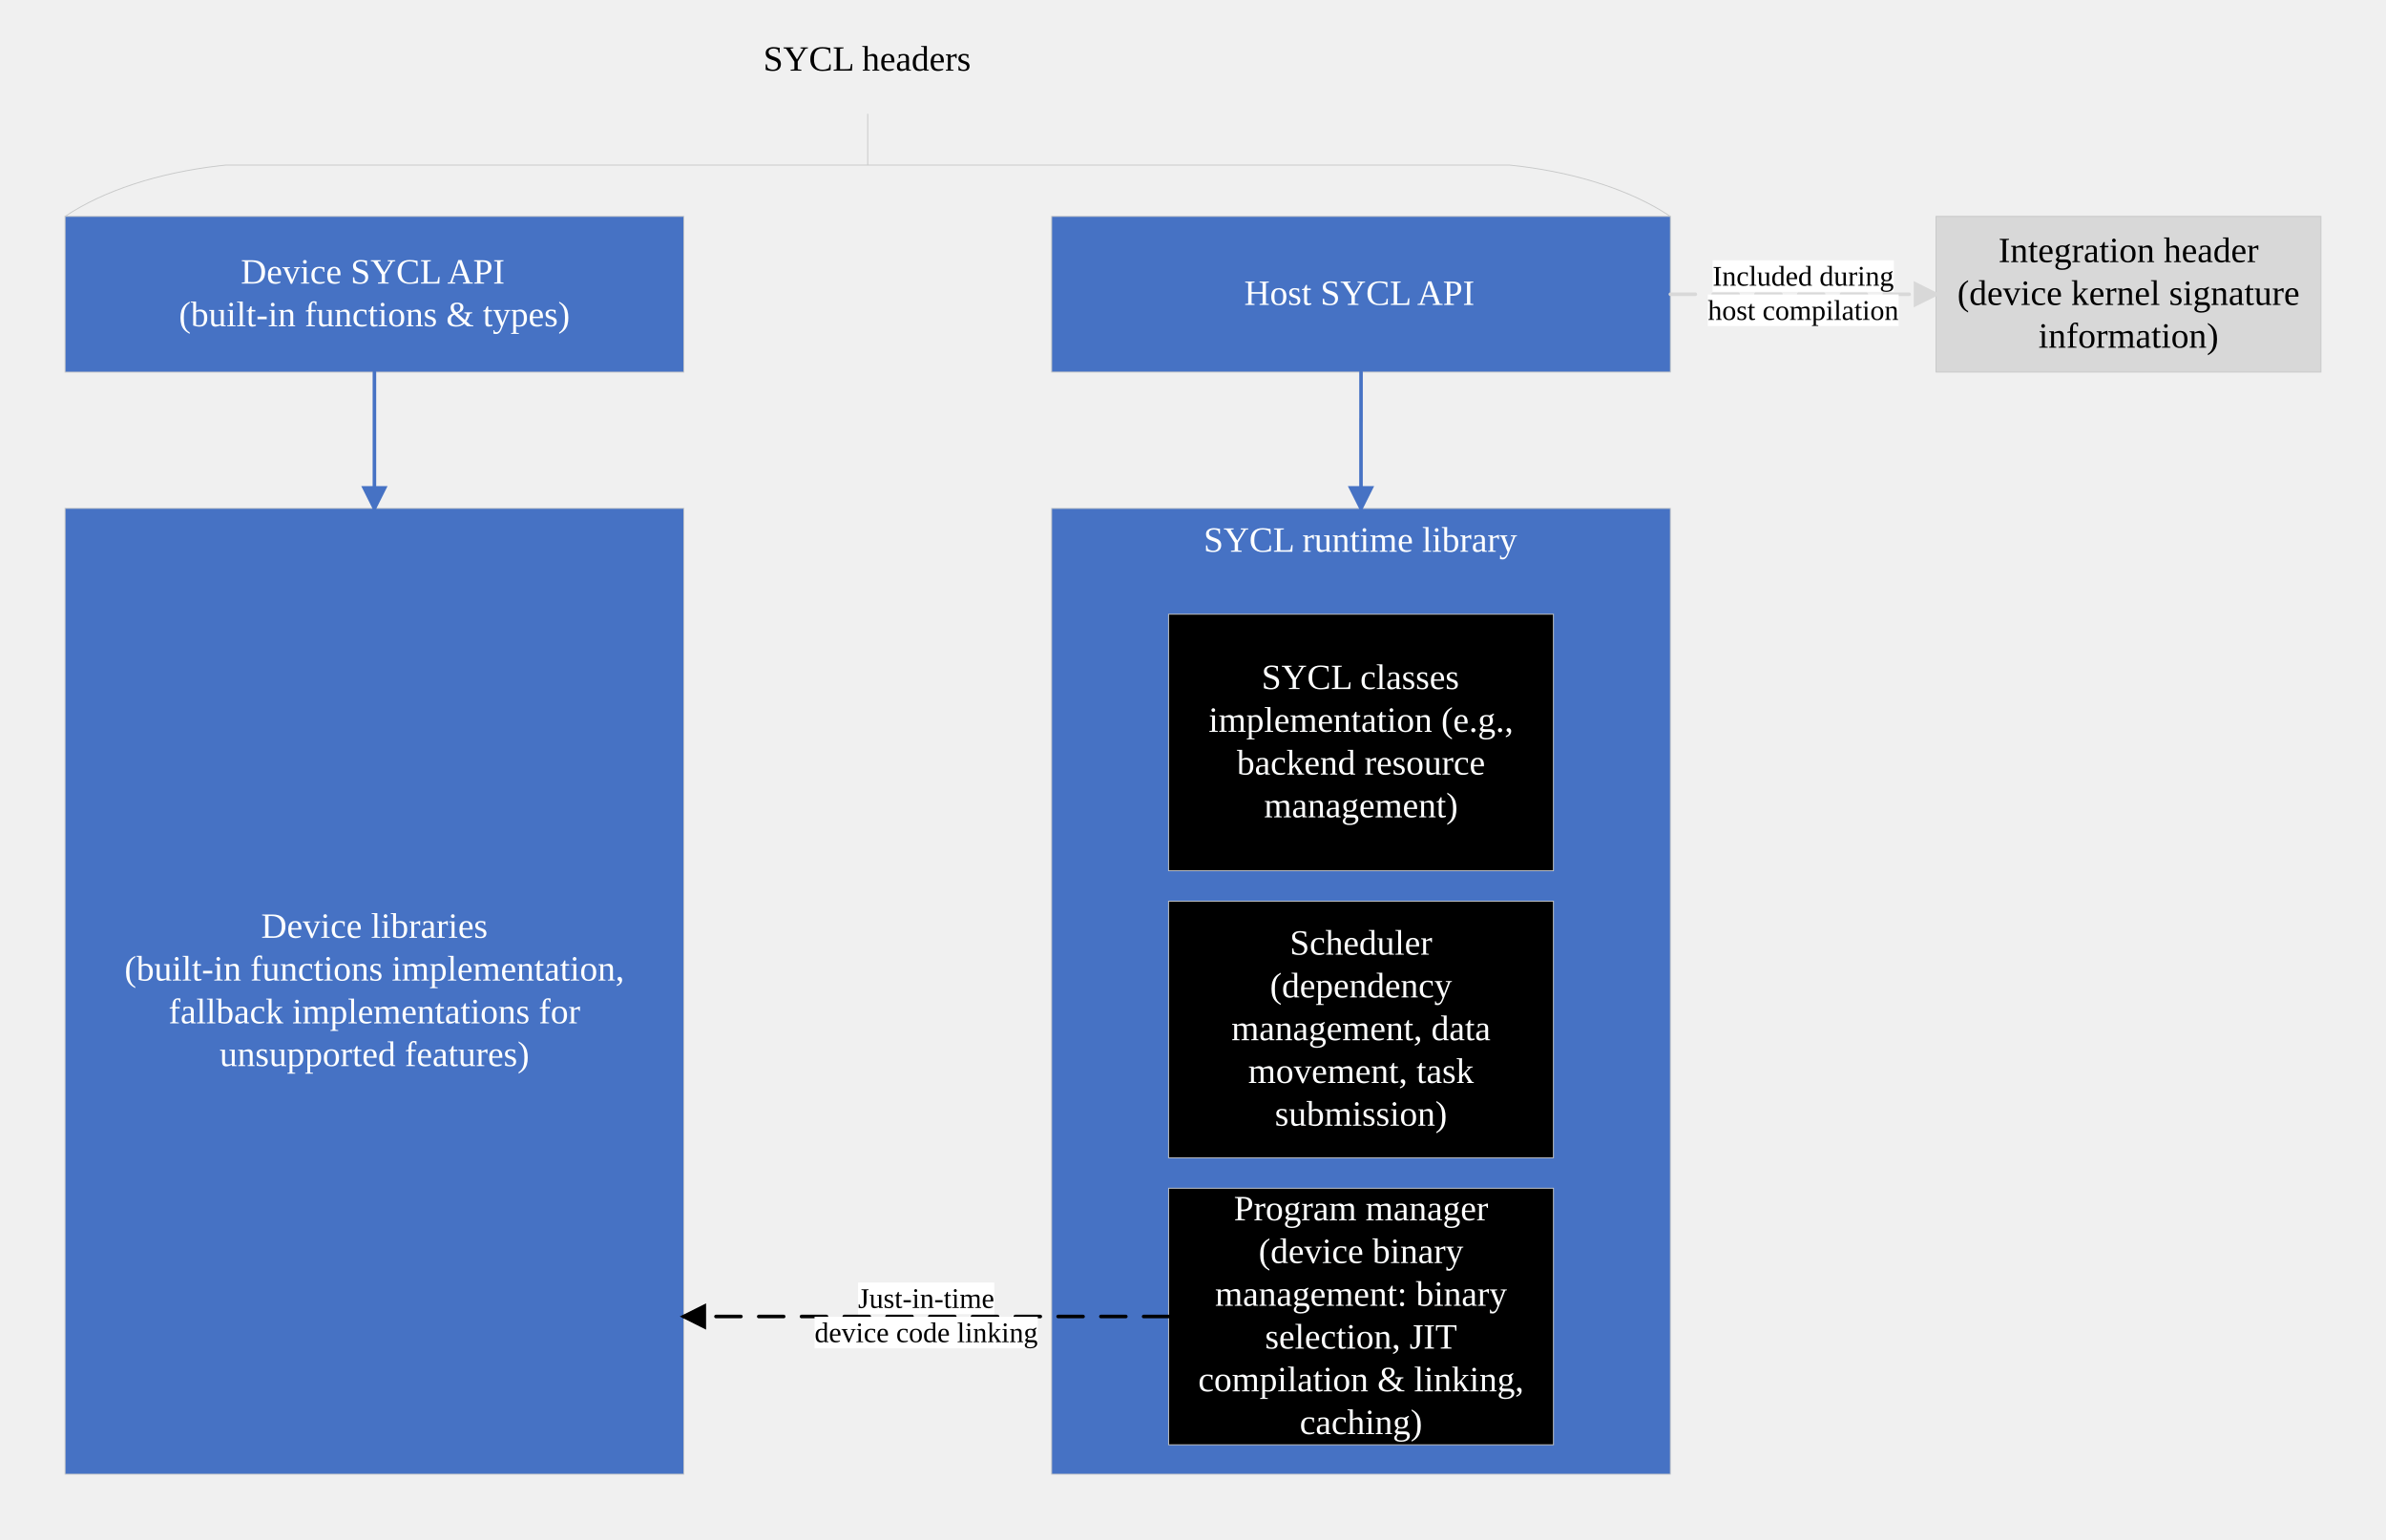
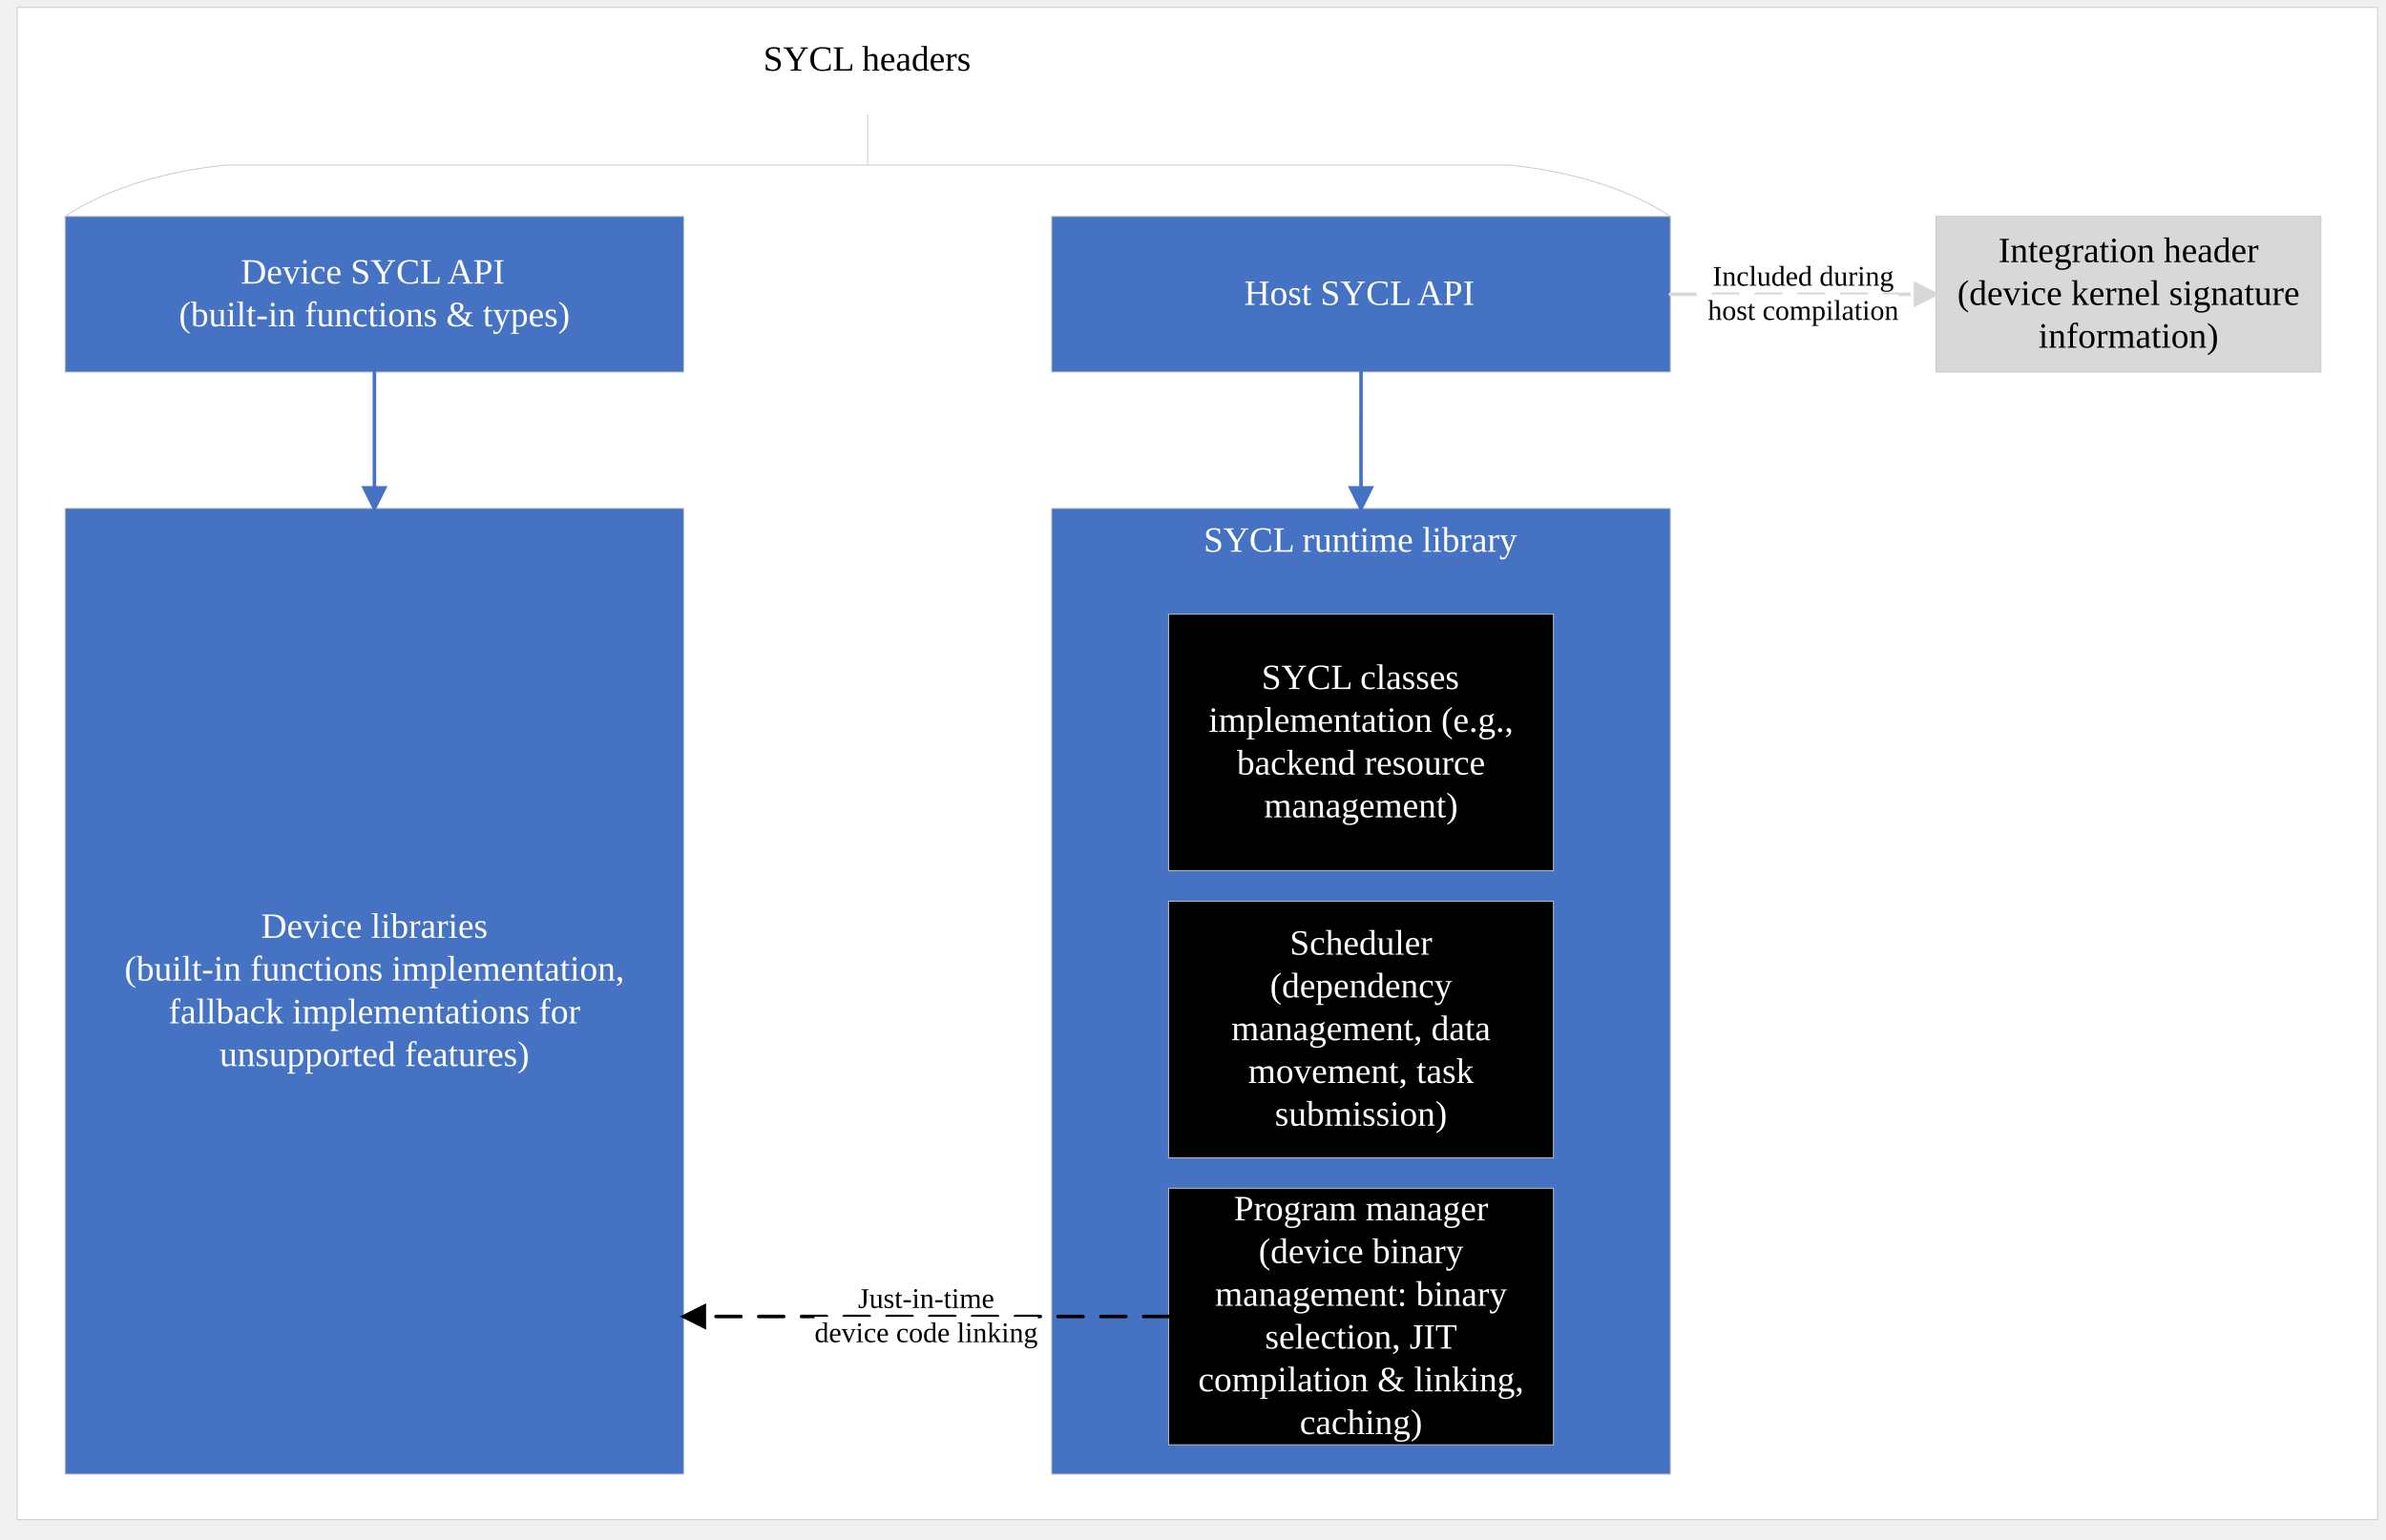
<svg xmlns="http://www.w3.org/2000/svg" xmlns:ns1="http://schemas.microsoft.com/visio/2003/SVGExtensions/" xml:space="preserve" width="669.506pt" height="432pt" viewBox="0 0 669.506 432">
  <ns1:documentProperties>
    <ns1:userDefs>
      <ns1:ud ns1:nameU="msvNoAutoConnect" ns1:val="0" />
    </ns1:userDefs>
  </ns1:documentProperties>
  <g id="SFixTitle" />
  <g id="SContent">
    <g>
      <g transform="matrix(1,0,0,-1,0,432)">
+         <g transform="matrix(1,0,0,1,4.838409,5.486389)" ns1:mID="36">
+           <userDefs>
+             <ud nameU="visVersion" val="15" />
+           </userDefs>
+           <g transform="matrix(1,0,0,1,0,0)" ns1:mID="36">
+             <userDefs>
+               <ud nameU="visVersion" val="15" />
+             </userDefs>
+             <path d="M0,0 L662.292,0 L662.292,0 L662.292,424.433 L662.292,424.433 L0,424.433 L0,424.433 L0,0 Z" stroke="#000000" stroke-width="0.25" stroke-linecap="round" fill="none" stroke-opacity="0" />
+           </g>
+           <path d="M0,0 L662.292,0 L662.292,0 L662.292,424.433 L662.292,424.433 L0,424.433 L0,424.433 L0,0 Z" stroke="#C7C8C8" stroke-width="0.25" stroke-linecap="round" fill="#FFFFFF" fill-rule="evenodd" />
+         </g>
        <g transform="matrix(1,0,0,1,18.2536,327.5656)" ns1:mID="3">
          <userDefs>
            <ud nameU="visVersion" val="15" />
          </userDefs>
          <g transform="matrix(1,0,0,1,0,0)" ns1:mID="3">
            <userDefs>
              <ud nameU="visVersion" val="15" />
            </userDefs>
            <path d="M0,0 L173.614,0 L173.614,0 L173.614,43.69 L173.614,43.69 L0,43.69 L0,43.69 L0,0 Z" stroke="#000000" stroke-width="0.25" stroke-linecap="round" fill="none" stroke-opacity="0" />
          </g>
          <path d="M0,0 L173.614,0 L173.614,0 L173.614,43.69 L173.614,43.69 L0,43.69 L0,43.69 L0,0 Z" stroke="#C7C8C8" stroke-width="0.25" stroke-linecap="round" fill="#4672C4" fill-rule="evenodd" />
          <g transform="matrix(1,0,0,1,0,0)">
            <text x="49.312" y="0" class="TextStyle0" fill="#FEFFFF" opacity="1" transform="matrix(1,0,0,-1,0,24.8448)">Device SYCL API</text>
            <text x="31.953" y="12" class="TextStyle0" fill="#FEFFFF" opacity="1" transform="matrix(1,0,0,-1,0,24.8448)">(built-in functions &amp; types)</text>
          </g>
        </g>
        <g transform="matrix(1,0,0,1,18.2536,18.25)" ns1:mID="9">
          <userDefs>
            <ud nameU="visVersion" val="15" />
          </userDefs>
          <g transform="matrix(1,0,0,1,0,0)" ns1:mID="9">
            <userDefs>
              <ud nameU="visVersion" val="15" />
            </userDefs>
            <path d="M0,0 L173.614,0 L173.614,0 L173.614,271.058 L173.614,271.058 L0,271.058 L0,271.058 L0,0 Z" stroke="#000000" stroke-width="0.25" stroke-linecap="round" fill="none" stroke-opacity="0" />
          </g>
          <path d="M0,0 L173.614,0 L173.614,0 L173.614,271.058 L173.614,271.058 L0,271.058 L0,271.058 L0,0 Z" stroke="#C7C8C8" stroke-width="0.25" stroke-linecap="round" fill="#4672C4" fill-rule="evenodd" />
          <g transform="matrix(1,0,0,1,0,0)">
            <text x="55.017" y="-12" class="TextStyle0" fill="#FEFFFF" opacity="1" transform="matrix(1,0,0,-1,0,138.5292)">Device libraries</text>
            <text x="16.68" y="0" class="TextStyle0" fill="#FEFFFF" opacity="1" transform="matrix(1,0,0,-1,0,138.5292)">(built-in functions implementation,</text>
            <text x="29.048" y="12" class="TextStyle0" fill="#FEFFFF" opacity="1" transform="matrix(1,0,0,-1,0,138.5292)">fallback implementations for</text>
            <text x="43.35" y="24" class="TextStyle0" fill="#FEFFFF" opacity="1" transform="matrix(1,0,0,-1,0,138.5292)">unsupported features)</text>
          </g>
        </g>
        <g transform="matrix(1,0,0,1,295.0936,327.5728)" ns1:mID="10">
          <userDefs>
            <ud nameU="visVersion" val="15" />
          </userDefs>
          <g transform="matrix(1,0,0,1,0,0)" ns1:mID="10">
            <userDefs>
              <ud nameU="visVersion" val="15" />
            </userDefs>
            <path d="M0,0 L173.614,0 L173.614,0 L173.614,43.69 L173.614,43.69 L0,43.69 L0,43.69 L0,0 Z" stroke="#000000" stroke-width="0.25" stroke-linecap="round" fill="none" stroke-opacity="0" />
          </g>
          <path d="M0,0 L173.614,0 L173.614,0 L173.614,43.69 L173.614,43.69 L0,43.69 L0,43.69 L0,0 Z" stroke="#C7C8C8" stroke-width="0.25" stroke-linecap="round" fill="#4672C4" fill-rule="evenodd" />
          <g transform="matrix(1,0,0,1,0,0)">
            <text x="54.024" y="6" class="TextStyle0" fill="#FEFFFF" opacity="1" transform="matrix(1,0,0,-1,0,24.8448)">Host SYCL API</text>
          </g>
        </g>
        <g transform="matrix(1,0,0,1,295.0864,18.2392)" ns1:mID="12">
          <userDefs>
            <ud nameU="visVersion" val="15" />
          </userDefs>
          <g transform="matrix(1,0,0,1,0,0)" ns1:mID="12">
            <userDefs>
              <ud nameU="visVersion" val="15" />
            </userDefs>
            <path d="M0,0 L173.614,0 L173.614,0 L173.614,271.066 L173.614,271.066 L0,271.066 L0,271.066 L0,0 Z" stroke="#000000" stroke-width="0.25" stroke-linecap="round" fill="none" stroke-opacity="0" />
          </g>
          <path d="M0,0 L173.614,0 L173.614,0 L173.614,271.066 L173.614,271.066 L0,271.066 L0,271.066 L0,0 Z" stroke="#C7C8C8" stroke-width="0.25" stroke-linecap="round" fill="#4672C4" fill-rule="evenodd" />
          <g transform="matrix(1,0,0,1,0,0)">
            <text x="42.647" y="-117.37" class="TextStyle0" fill="#FEFFFF" opacity="1" transform="matrix(1,0,0,-1,0,141.5328)">SYCL runtime library</text>
          </g>
        </g>
        <g transform="matrix(1,0,0,1,96.0604,327.5656)" ns1:mID="14">
          <g transform="matrix(1,0,0,1,0,0)" ns1:mID="14">
            <path d="M3.24,-41.137 L9,-38.257 L3.24,-35.377 Z" stroke="#000000" stroke-width="1" fill="#000000" fill-rule="evenodd" opacity="0" transform="matrix(-0,-1,1,0,47.2572,-29.2572)" />
            <path d="M9,0 L9,-38.257 " stroke="#000000" stroke-width="1" stroke-linecap="round" fill="none" stroke-opacity="0" />
          </g>
          <path d="M3.24,-41.137 L9,-38.257 L3.24,-35.377 Z" stroke="#4672C4" stroke-width="1" fill="#4672C4" fill-rule="evenodd" transform="matrix(-0,-1,1,0,47.2572,-29.2572)" />
          <path d="M9,0 L9,-38.257 " stroke="#4672C4" stroke-width="1" stroke-linecap="round" fill="none" />
        </g>
        <g transform="matrix(1,0,0,1,327.8952,107.0496)" ns1:mID="7">
          <userDefs>
            <ud nameU="visVersion" val="15" />
          </userDefs>
          <g transform="matrix(1,0,0,1,0,0)" ns1:mID="7">
            <userDefs>
              <ud nameU="visVersion" val="15" />
            </userDefs>
            <path d="M0,0 L108,0 L108,0 L108,72 L108,72 L0,72 L0,72 L0,0 Z" stroke="#000000" stroke-width="0.25" stroke-linecap="round" fill="none" stroke-opacity="0" />
          </g>
          <path d="M0,0 L108,0 L108,0 L108,72 L108,72 L0,72 L0,72 L0,0 Z" stroke="#C7C8C8" stroke-width="0.25" stroke-linecap="round" fill="#000000" fill-rule="evenodd" />
          <g transform="matrix(1,0,0,1,0,0)">
            <text x="34.007" y="-18" class="TextStyle0" fill="#FEFFFF" opacity="1" transform="matrix(1,0,0,-1,0,39)">Scheduler</text>
            <text x="28.458" y="-6" class="TextStyle0" fill="#FEFFFF" opacity="1" transform="matrix(1,0,0,-1,0,39)">(dependency</text>
            <text x="17.628" y="6" class="TextStyle0" fill="#FEFFFF" opacity="1" transform="matrix(1,0,0,-1,0,39)">management, data</text>
            <text x="22.34" y="18" class="TextStyle0" fill="#FEFFFF" opacity="1" transform="matrix(1,0,0,-1,0,39)">movement, task</text>
            <text x="29.83" y="30" class="TextStyle0" fill="#FEFFFF" opacity="1" transform="matrix(1,0,0,-1,0,39)">submission)</text>
          </g>
        </g>
        <g transform="matrix(1,0,0,1,327.9024,26.496)" ns1:mID="8">
          <userDefs>
            <ud nameU="visVersion" val="15" />
          </userDefs>
          <g transform="matrix(1,0,0,1,0,0)" ns1:mID="8">
            <userDefs>
              <ud nameU="visVersion" val="15" />
            </userDefs>
            <path d="M0,0 L108,0 L108,0 L108,72 L108,72 L0,72 L0,72 L0,0 Z" stroke="#000000" stroke-width="0.25" stroke-linecap="round" fill="none" stroke-opacity="0" />
          </g>
          <path d="M0,0 L108,0 L108,0 L108,72 L108,72 L0,72 L0,72 L0,0 Z" stroke="#C7C8C8" stroke-width="0.25" stroke-linecap="round" fill="#000000" fill-rule="evenodd" />
          <g transform="matrix(1,0,0,1,0,0)">
            <text x="18.319" y="-24" class="TextStyle0" fill="#FEFFFF" opacity="1" transform="matrix(1,0,0,-1,0,39)">Program manager</text>
            <text x="25.265" y="-12" class="TextStyle0" fill="#FEFFFF" opacity="1" transform="matrix(1,0,0,-1,0,39)">(device binary</text>
            <text x="13.043" y="-1.0728836E-06" class="TextStyle0" fill="#FEFFFF" opacity="1" transform="matrix(1,0,0,-1,0,39)">management: binary</text>
            <text x="27.064" y="12" class="TextStyle0" fill="#FEFFFF" opacity="1" transform="matrix(1,0,0,-1,0,39)">selection, JIT</text>
            <text x="8.309" y="24" class="TextStyle0" fill="#FEFFFF" opacity="1" transform="matrix(1,0,0,-1,0,39)">compilation &amp; linking,</text>
            <text x="36.788" y="36" class="TextStyle0" fill="#FEFFFF" opacity="1" transform="matrix(1,0,0,-1,0,39)">caching)</text>
          </g>
        </g>
        <g transform="matrix(1,0,0,1,327.9024,53.49725)" ns1:mID="19">
          <g transform="matrix(1,0,0,1,0,0)" ns1:mID="19">
            <path d="M-141.799,6.121 L-136.039,9.001 L-141.799,11.881 Z" stroke="#000000" stroke-width="1" fill="#000000" fill-rule="evenodd" opacity="0" transform="matrix(-1,1.8375811E-05,-1.8375811E-05,-1,-272.0774,18.00501)" />
            <path d="M0,8.999 L-136.039,9.001 " stroke="#000000" stroke-width="1" stroke-linecap="round" stroke-dasharray="7 5" fill="none" stroke-opacity="0" />
          </g>
          <path d="M-141.799,6.121 L-136.039,9.001 L-141.799,11.881 Z" stroke="#000000" stroke-width="1" fill="#000000" fill-rule="evenodd" transform="matrix(-1,1.8375811E-05,-1.8375811E-05,-1,-272.0774,18.00501)" />
          <path d="M0,8.999 L-136.039,9.001 " stroke="#000000" stroke-width="1" stroke-linecap="round" stroke-dasharray="7 5" fill="none" />
          <g transform="matrix(1,0,0,1,-103.7824,-4.601763)">
            <path d="M16.654,-4.727 L54.872,-4.727 L54.872,4.132 L16.654,4.132 Z" stroke="none" stroke-width="0" fill="#FFFFFF" fill-rule="evenodd" transform="matrix(1,0,0,-1,0,18.40176)" />
            <text x="16.654" y="2.402" class="TextStyle1" fill="#000000" opacity="1" transform="matrix(1,0,0,-1,0,18.40176)">Just-in-time</text>
            <path d="M4.441,4.873 L67.085,4.873 L67.085,13.732 L4.441,13.732 Z" stroke="none" stroke-width="0" fill="#FFFFFF" fill-rule="evenodd" transform="matrix(1,0,0,-1,0,18.40176)" />
            <text x="4.441" y="12.002" class="TextStyle1" fill="#000000" opacity="1" transform="matrix(1,0,0,-1,0,18.40176)">device code linking</text>
          </g>
        </g>
        <g transform="matrix(1,0,0,1,543.2488,327.5728)" ns1:mID="21">
          <userDefs>
            <ud nameU="visVersion" val="15" />
          </userDefs>
          <g transform="matrix(1,0,0,1,0,0)" ns1:mID="21">
            <userDefs>
              <ud nameU="visVersion" val="15" />
            </userDefs>
            <path d="M0,0 L108.007,0 L108.007,0 L108.007,43.69 L108.007,43.69 L0,43.69 L0,43.69 L0,0 Z" stroke="#000000" stroke-width="0.25" stroke-linecap="round" fill="none" stroke-opacity="0" />
          </g>
          <path d="M0,0 L108.007,0 L108.007,0 L108.007,43.69 L108.007,43.69 L0,43.69 L0,43.69 L0,0 Z" stroke="#C7C8C8" stroke-width="0.25" stroke-linecap="round" fill="#D8D8D8" fill-rule="evenodd" />
          <g transform="matrix(1,0,0,1,0,0)">
            <text x="17.495" y="-6" class="TextStyle0" fill="#000000" opacity="1" transform="matrix(1,0,0,-1,0,24.8448)">Integration header</text>
            <text x="5.971" y="6" class="TextStyle0" fill="#000000" opacity="1" transform="matrix(1,0,0,-1,0,24.8448)">(device kernel signature</text>
            <text x="28.733" y="18" class="TextStyle0" fill="#000000" opacity="1" transform="matrix(1,0,0,-1,0,24.8448)">information)</text>
          </g>
        </g>
        <g transform="matrix(1,0,0,1,390.8968,327.5728)" ns1:mID="22">
          <g transform="matrix(1,0,0,1,0,0)" ns1:mID="22">
            <path d="M-14.764,-41.148 L-9.004,-38.268 L-14.764,-35.388 Z" stroke="#000000" stroke-width="1" fill="#000000" fill-rule="evenodd" opacity="0" transform="matrix(-0,-1,1,0,29.2644,-47.2716)" />
            <path d="M-8.996,0 L-8.996,-13.5 L-8.996,-13.5 L-9.004,-13.5 L-9.004,-13.5 L-9.004,-38.268 " stroke="#000000" stroke-width="1" stroke-linecap="round" fill="none" stroke-opacity="0" />
          </g>
          <path d="M-14.764,-41.148 L-9.004,-38.268 L-14.764,-35.388 Z" stroke="#4672C4" stroke-width="1" fill="#4672C4" fill-rule="evenodd" transform="matrix(-0,-1,1,0,29.2644,-47.2716)" />
          <path d="M-8.996,0 L-8.996,-13.5 L-8.996,-13.5 L-9.004,-13.5 L-9.004,-13.5 L-9.004,-38.268 " stroke="#4672C4" stroke-width="1" stroke-linecap="round" fill="none" />
        </g>
        <g transform="matrix(1,0,0,1,468.7072,340.4176)" ns1:mID="24">
          <g transform="matrix(1,0,0,1,0,0)" ns1:mID="24">
            <path d="M68.782,6.12 L74.542,9 L68.782,11.88 Z" stroke="#000000" stroke-width="1" fill="#000000" fill-rule="evenodd" opacity="0" transform="matrix(1,0,0,1,0,0)" />
            <path d="M0,9 L74.542,9 " stroke="#000000" stroke-width="1" stroke-linecap="round" stroke-dasharray="7 5" fill="none" stroke-opacity="0" />
          </g>
          <path d="M68.782,6.12 L74.542,9 L68.782,11.88 Z" stroke="#D8D8D8" stroke-width="1" fill="#D8D8D8" fill-rule="evenodd" transform="matrix(1,0,0,1,0,0)" />
          <path d="M0,9 L74.542,9 " stroke="#D8D8D8" stroke-width="1" stroke-linecap="round" stroke-dasharray="7 5" fill="none" />
          <g transform="matrix(1,0,0,1,5.027271,-4.601763)">
            <path d="M6.806,-7.129 L57.681,-7.129 L57.681,1.73 L6.806,1.73 Z" stroke="none" stroke-width="0" fill="#FFFFFF" fill-rule="evenodd" transform="matrix(1,0,0,-1,0,16.00176)" />
            <text x="6.806" y="0" class="TextStyle1" fill="#000000" opacity="1" transform="matrix(1,0,0,-1,0,16.00176)">Included during</text>
            <path d="M5.468,2.471 L59.019,2.471 L59.019,11.33 L5.468,11.33 Z" stroke="none" stroke-width="0" fill="#FFFFFF" fill-rule="evenodd" transform="matrix(1,0,0,-1,0,16.00176)" />
            <text x="5.468" y="9.6" class="TextStyle1" fill="#000000" opacity="1" transform="matrix(1,0,0,-1,0,16.00176)">host compilation</text>
          </g>
        </g>
        <g transform="matrix(-0,-1,1,0,18.25,400.0624)" ns1:mID="27">
          <userDefs>
            <ud nameU="visVersion" val="15" />
          </userDefs>
          <g transform="matrix(1,0,0,1,0,0)" ns1:mID="27">
            <userDefs>
              <ud nameU="visVersion" val="15" />
            </userDefs>
            <path d="M28.8,0 C21.597,10.753 16.559,26.135 14.576,43.425 L14.576,43.425 C14.514,43.964 14.456,44.504 14.4,45.045 L14.4,45.045 L14.4,225.227 L14.4,225.227 L0,225.227 L0,225.227 L14.4,225.227 L14.4,225.227 L14.4,405.408 L14.4,405.408 C16.106,421.991 20.619,436.978 27.207,447.942 L27.207,447.942 C27.727,448.807 28.258,449.644 28.8,450.454 " stroke="#000000" stroke-width="0.25" stroke-linecap="round" fill="none" stroke-opacity="0" />
          </g>
          <path d="M28.8,0 C21.597,10.753 16.559,26.135 14.576,43.425 L14.576,43.425 C14.514,43.964 14.456,44.504 14.4,45.045 L14.4,45.045 L14.4,225.227 L14.4,225.227 L0,225.227 L0,225.227 L14.4,225.227 L14.4,225.227 L14.4,405.408 L14.4,405.408 C16.106,421.991 20.619,436.978 27.207,447.942 L27.207,447.942 C27.727,448.807 28.258,449.644 28.8,450.454 " stroke="#C7C8C8" stroke-width="0.25" stroke-linecap="round" fill="none" />
          <g transform="matrix(0,1,-1,-0,239.6268,210.8268)" />
        </g>
        <g transform="matrix(1,0,0,1,206.7604,400.4008)" ns1:mID="29">
          <g transform="matrix(1,0,0,1,0,0)" ns1:mID="29">
      </g>
          <g transform="matrix(1,0,0,1,0,0)">
            <text x="7.421" y="6" class="TextStyle0" fill="#000000" opacity="1" transform="matrix(1,0,0,-1,0,17.76)">SYCL headers</text>
          </g>
        </g>
        <g transform="matrix(1,0,0,1,327.8952,187.6032)" ns1:mID="33">
          <userDefs>
            <ud nameU="visVersion" val="15" />
          </userDefs>
          <g transform="matrix(1,0,0,1,0,0)" ns1:mID="33">
            <userDefs>
              <ud nameU="visVersion" val="15" />
            </userDefs>
            <path d="M0,0 L108,0 L108,0 L108,72 L108,72 L0,72 L0,72 L0,0 Z" stroke="#000000" stroke-width="0.25" stroke-linecap="round" fill="none" stroke-opacity="0" />
          </g>
          <path d="M0,0 L108,0 L108,0 L108,72 L108,72 L0,72 L0,72 L0,0 Z" stroke="#C7C8C8" stroke-width="0.25" stroke-linecap="round" fill="#000000" fill-rule="evenodd" />
          <g transform="matrix(1,0,0,1,0,0)">
            <text x="26.085" y="-12" class="TextStyle0" fill="#FEFFFF" opacity="1" transform="matrix(1,0,0,-1,0,39)">SYCL classes</text>
            <text x="11.234" y="0" class="TextStyle0" fill="#FEFFFF" opacity="1" transform="matrix(1,0,0,-1,0,39)">implementation (e.g.,</text>
            <text x="19.159" y="12" class="TextStyle0" fill="#FEFFFF" opacity="1" transform="matrix(1,0,0,-1,0,39)">backend resource</text>
            <text x="26.791" y="24" class="TextStyle0" fill="#FEFFFF" opacity="1" transform="matrix(1,0,0,-1,0,39)">management)</text>
          </g>
        </g>
      </g>
    </g>
  </g>
-   <style type="text/css"> .TextStyle0 {font-family:Times New Roman;font-size:10px;}.TextStyle1 {font-family:Times New Roman;font-size:8px;} </style>
+   <style type="text/css"> .TextStyle1 {font-family:Times New Roman;font-size:8px;}.TextStyle0 {font-family:Times New Roman;font-size:10px;} </style>
</svg>
